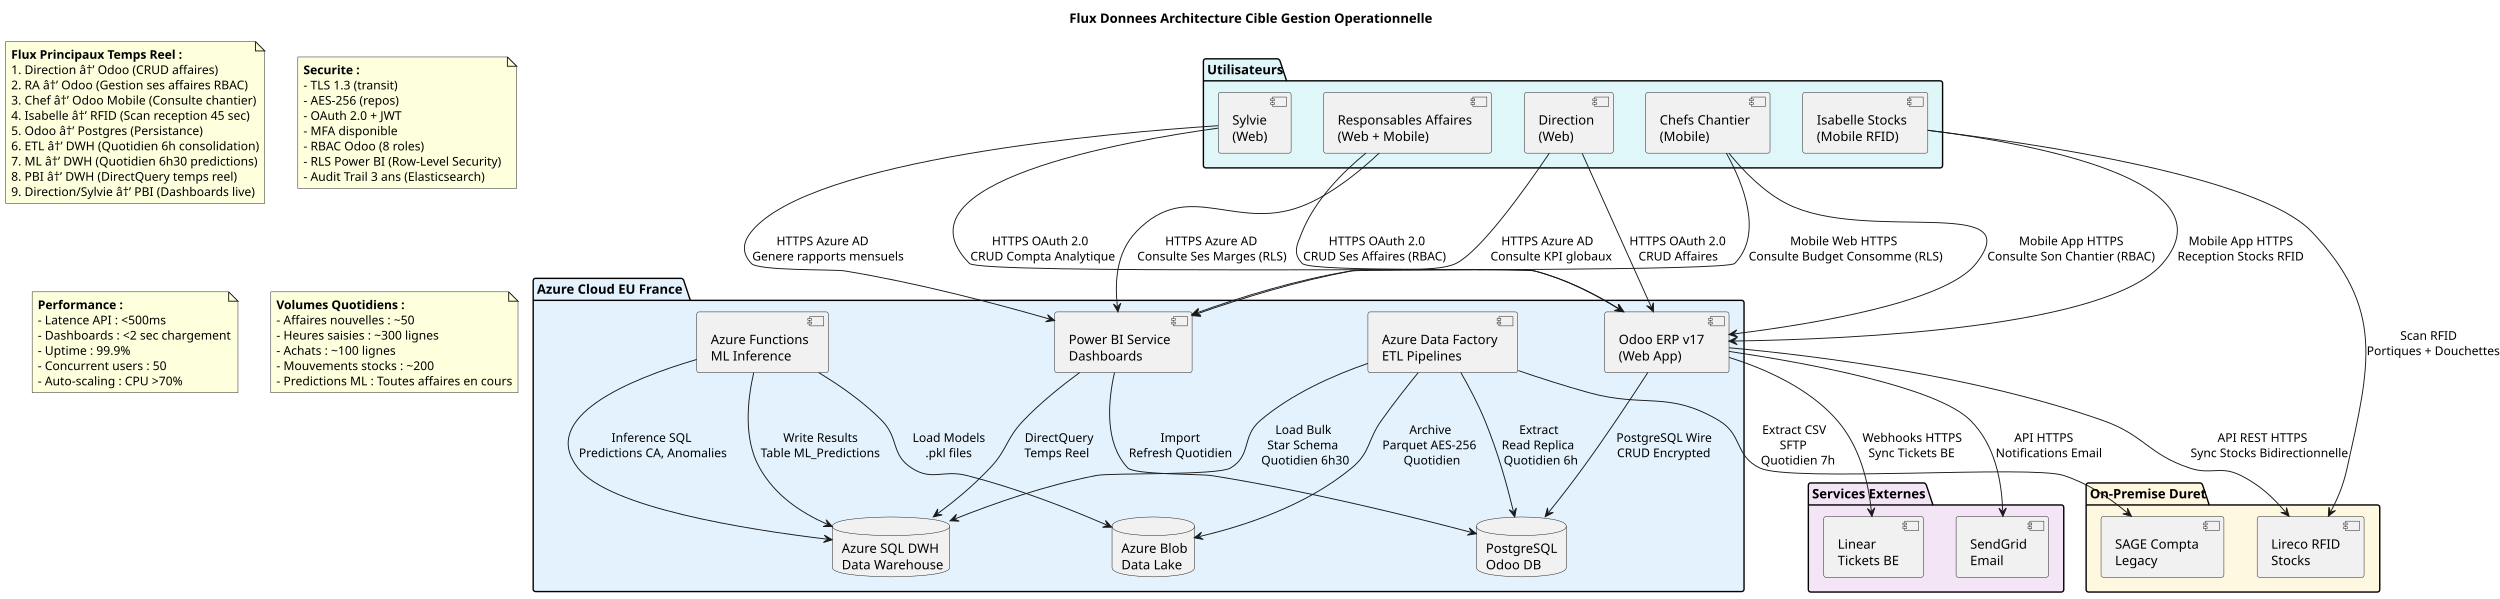
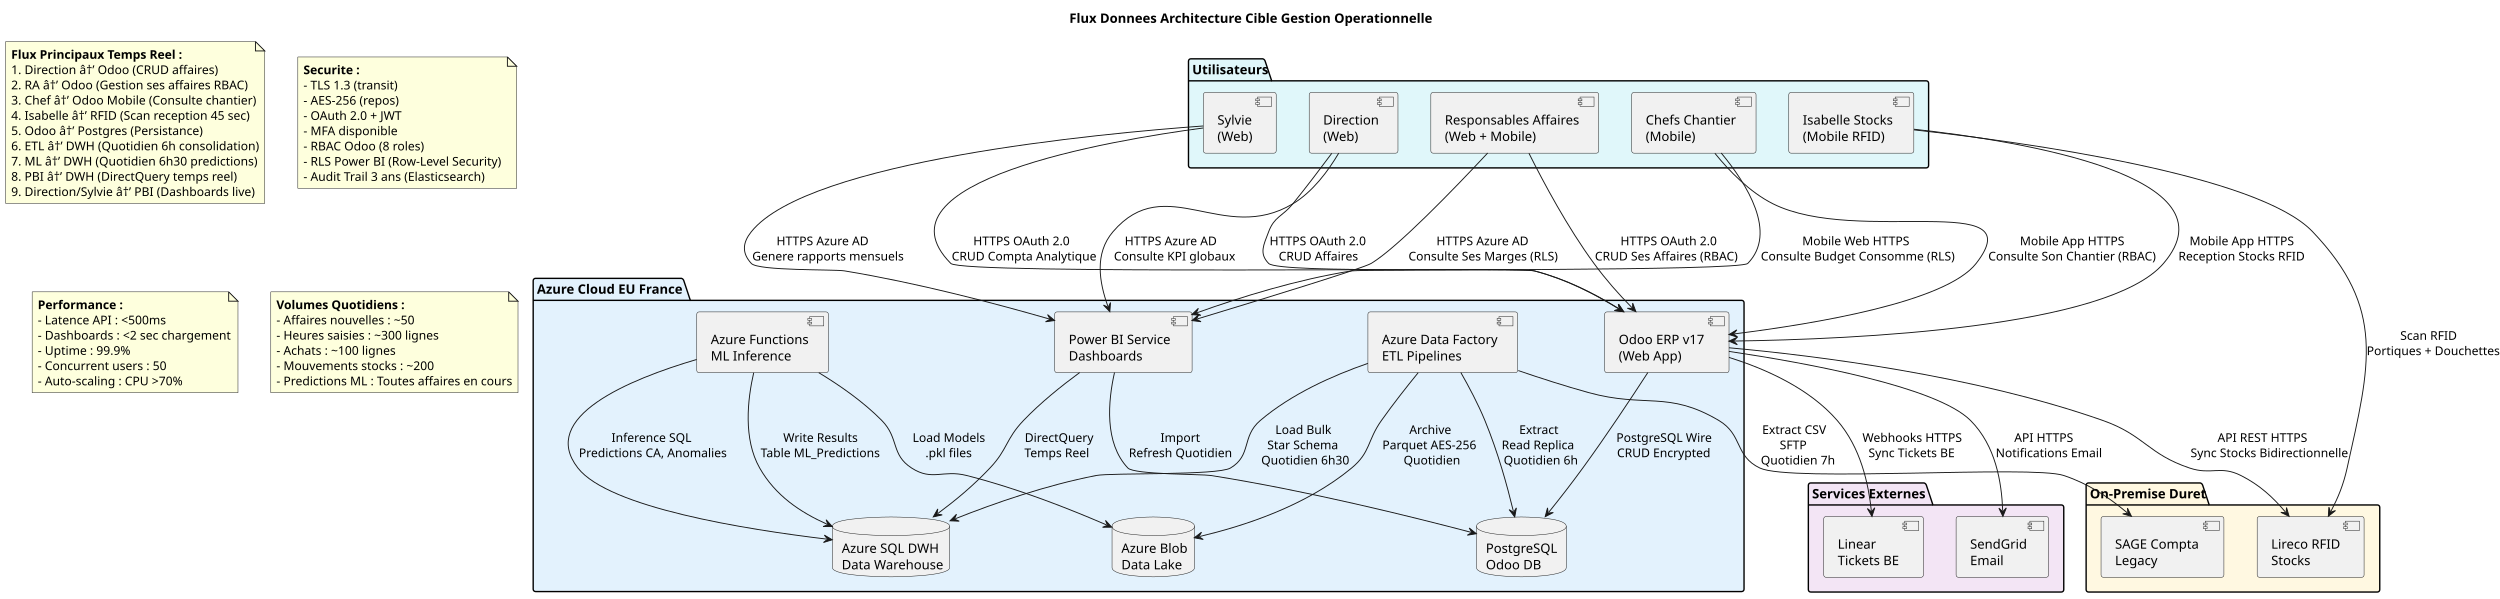
<svg xmlns="http://www.w3.org/2000/svg" contentStyleType="text/css" height="642px" preserveAspectRatio="none" style="width:2682px;height:642px;background:#FFFFFF;" version="1.1" viewBox="0 0 2682 642" width="2682px" zoomAndPan="magnify">
  <defs />
  <g>
    <text fill="#000000" font-family="sans-serif" font-size="14" font-weight="bold" lengthAdjust="spacing" textLength="374.185" x="1147.156" y="24.533">Flux Donnees Architecture Cible Gestion Operationnelle</text>
    <g id="cluster_Utilisateurs">
-       <path d="M1293.5,63.109 L1370.748,63.109 A3.75,3.75 0 0 1 1373.248,65.609 L1380.248,86.719 L2081.5,86.719 A2.5,2.5 0 0 1 2084,89.219 L2084,177.609 A2.5,2.5 0 0 1 2081.5,180.109 L1293.5,180.109 A2.5,2.5 0 0 1 1291,177.609 L1291,65.609 A2.5,2.5 0 0 1 1293.5,63.109 " fill="#E0F7FA" style="stroke:#000000;stroke-width:1.5;" />
-       <line style="stroke:#000000;stroke-width:1.5;" x1="1291" x2="1380.248" y1="86.719" y2="86.719" />
-       <text fill="#000000" font-family="sans-serif" font-size="14" font-weight="bold" lengthAdjust="spacing" textLength="76.248" x="1295" y="79.643">Utilisateurs</text>
+       <path d="M1277.5,63.109 L1354.748,63.109 A3.75,3.75 0 0 1 1357.248,65.609 L1364.248,86.719 L2066.5,86.719 A2.5,2.5 0 0 1 2069,89.219 L2069,177.609 A2.5,2.5 0 0 1 2066.5,180.109 L1277.5,180.109 A2.5,2.5 0 0 1 1275,177.609 L1275,65.609 A2.5,2.5 0 0 1 1277.5,63.109 " fill="#E0F7FA" style="stroke:#000000;stroke-width:1.5;" />
+       <line style="stroke:#000000;stroke-width:1.5;" x1="1275" x2="1364.248" y1="86.719" y2="86.719" />
+       <text fill="#000000" font-family="sans-serif" font-size="14" font-weight="bold" lengthAdjust="spacing" textLength="76.248" x="1279" y="79.643">Utilisateurs</text>
    </g>
    <g id="cluster_Azure Cloud EU France">
      <path d="M574.5,298.609 L731.079,298.609 A3.75,3.75 0 0 1 733.579,301.109 L740.579,322.219 L1868.5,322.219 A2.5,2.5 0 0 1 1871,324.719 L1871,632.109 A2.5,2.5 0 0 1 1868.5,634.609 L574.5,634.609 A2.5,2.5 0 0 1 572,632.109 L572,301.109 A2.5,2.5 0 0 1 574.5,298.609 " fill="#E3F2FD" style="stroke:#000000;stroke-width:1.5;" />
      <line style="stroke:#000000;stroke-width:1.5;" x1="572" x2="740.579" y1="322.219" y2="322.219" />
      <text fill="#000000" font-family="sans-serif" font-size="14" font-weight="bold" lengthAdjust="spacing" textLength="155.579" x="576" y="315.143">Azure Cloud EU France</text>
    </g>
    <g id="cluster_On-Premise Duret">
      <path d="M2240.5,518.109 L2360.534,518.109 A3.75,3.75 0 0 1 2363.034,520.609 L2370.034,541.719 L2550.5,541.719 A2.5,2.5 0 0 1 2553,544.219 L2553,632.609 A2.5,2.5 0 0 1 2550.5,635.109 L2240.5,635.109 A2.5,2.5 0 0 1 2238,632.609 L2238,520.609 A2.5,2.5 0 0 1 2240.5,518.109 " fill="#FFF8E1" style="stroke:#000000;stroke-width:1.5;" />
      <line style="stroke:#000000;stroke-width:1.5;" x1="2238" x2="2370.034" y1="541.719" y2="541.719" />
      <text fill="#000000" font-family="sans-serif" font-size="14" font-weight="bold" lengthAdjust="spacing" textLength="119.034" x="2242" y="534.643">On-Premise Duret</text>
    </g>
    <g id="cluster_Services Externes">
      <path d="M1942.5,518.109 L2064.141,518.109 A3.75,3.75 0 0 1 2066.641,520.609 L2073.641,541.719 L2211.5,541.719 A2.5,2.5 0 0 1 2214,544.219 L2214,632.609 A2.5,2.5 0 0 1 2211.5,635.109 L1942.5,635.109 A2.5,2.5 0 0 1 1940,632.609 L1940,520.609 A2.5,2.5 0 0 1 1942.5,518.109 " fill="#F3E5F5" style="stroke:#000000;stroke-width:1.5;" />
      <line style="stroke:#000000;stroke-width:1.5;" x1="1940" x2="2073.641" y1="541.719" y2="541.719" />
      <text fill="#000000" font-family="sans-serif" font-size="14" font-weight="bold" lengthAdjust="spacing" textLength="120.641" x="1944" y="534.643">Services Externes</text>
    </g>
    <g id="elem_DIR">
-       <rect fill="#F1F1F1" height="65.219" rx="2.5" ry="2.5" style="stroke:#181818;stroke-width:0.5;" width="95.241" x="1635.5" y="99.109" />
-       <rect fill="#F1F1F1" height="10" style="stroke:#181818;stroke-width:0.5;" width="15" x="1710.741" y="104.109" />
-       <rect fill="#F1F1F1" height="2" style="stroke:#181818;stroke-width:0.5;" width="4" x="1708.741" y="106.109" />
-       <rect fill="#F1F1F1" height="2" style="stroke:#181818;stroke-width:0.5;" width="4" x="1708.741" y="110.109" />
-       <text fill="#000000" font-family="sans-serif" font-size="14" lengthAdjust="spacing" textLength="55.241" x="1650.5" y="133.643">Direction</text>
-       <text fill="#000000" font-family="sans-serif" font-size="14" lengthAdjust="spacing" textLength="38.11" x="1650.5" y="151.252">(Web)</text>
+       <rect fill="#F1F1F1" height="65.219" rx="2.5" ry="2.5" style="stroke:#181818;stroke-width:0.5;" width="95.241" x="1404.5" y="99.109" />
+       <rect fill="#F1F1F1" height="10" style="stroke:#181818;stroke-width:0.5;" width="15" x="1479.741" y="104.109" />
+       <rect fill="#F1F1F1" height="2" style="stroke:#181818;stroke-width:0.5;" width="4" x="1477.741" y="106.109" />
+       <rect fill="#F1F1F1" height="2" style="stroke:#181818;stroke-width:0.5;" width="4" x="1477.741" y="110.109" />
+       <text fill="#000000" font-family="sans-serif" font-size="14" lengthAdjust="spacing" textLength="55.241" x="1419.5" y="133.643">Direction</text>
+       <text fill="#000000" font-family="sans-serif" font-size="14" lengthAdjust="spacing" textLength="38.11" x="1419.5" y="151.252">(Web)</text>
    </g>
    <g id="elem_SYL">
-       <rect fill="#F1F1F1" height="65.219" rx="2.5" ry="2.5" style="stroke:#181818;stroke-width:0.5;" width="78.11" x="1307" y="99.109" />
-       <rect fill="#F1F1F1" height="10" style="stroke:#181818;stroke-width:0.5;" width="15" x="1365.11" y="104.109" />
-       <rect fill="#F1F1F1" height="2" style="stroke:#181818;stroke-width:0.5;" width="4" x="1363.11" y="106.109" />
-       <rect fill="#F1F1F1" height="2" style="stroke:#181818;stroke-width:0.5;" width="4" x="1363.11" y="110.109" />
-       <text fill="#000000" font-family="sans-serif" font-size="14" lengthAdjust="spacing" textLength="37.345" x="1322" y="133.643">Sylvie</text>
-       <text fill="#000000" font-family="sans-serif" font-size="14" lengthAdjust="spacing" textLength="38.11" x="1322" y="151.252">(Web)</text>
+       <rect fill="#F1F1F1" height="65.219" rx="2.5" ry="2.5" style="stroke:#181818;stroke-width:0.5;" width="78.11" x="1291" y="99.109" />
+       <rect fill="#F1F1F1" height="10" style="stroke:#181818;stroke-width:0.5;" width="15" x="1349.11" y="104.109" />
+       <rect fill="#F1F1F1" height="2" style="stroke:#181818;stroke-width:0.5;" width="4" x="1347.11" y="106.109" />
+       <rect fill="#F1F1F1" height="2" style="stroke:#181818;stroke-width:0.5;" width="4" x="1347.11" y="110.109" />
+       <text fill="#000000" font-family="sans-serif" font-size="14" lengthAdjust="spacing" textLength="37.345" x="1306" y="133.643">Sylvie</text>
+       <text fill="#000000" font-family="sans-serif" font-size="14" lengthAdjust="spacing" textLength="38.11" x="1306" y="151.252">(Web)</text>
    </g>
    <g id="elem_RA">
-       <rect fill="#F1F1F1" height="65.219" rx="2.5" ry="2.5" style="stroke:#181818;stroke-width:0.5;" width="180.075" x="1420" y="99.109" />
-       <rect fill="#F1F1F1" height="10" style="stroke:#181818;stroke-width:0.5;" width="15" x="1580.075" y="104.109" />
-       <rect fill="#F1F1F1" height="2" style="stroke:#181818;stroke-width:0.5;" width="4" x="1578.075" y="106.109" />
-       <rect fill="#F1F1F1" height="2" style="stroke:#181818;stroke-width:0.5;" width="4" x="1578.075" y="110.109" />
-       <text fill="#000000" font-family="sans-serif" font-size="14" lengthAdjust="spacing" textLength="140.075" x="1435" y="133.643">Responsables Affaires</text>
-       <text fill="#000000" font-family="sans-serif" font-size="14" lengthAdjust="spacing" textLength="95.307" x="1435" y="151.252">(Web + Mobile)</text>
+       <rect fill="#F1F1F1" height="65.219" rx="2.5" ry="2.5" style="stroke:#181818;stroke-width:0.5;" width="180.075" x="1535" y="99.109" />
+       <rect fill="#F1F1F1" height="10" style="stroke:#181818;stroke-width:0.5;" width="15" x="1695.075" y="104.109" />
+       <rect fill="#F1F1F1" height="2" style="stroke:#181818;stroke-width:0.5;" width="4" x="1693.075" y="106.109" />
+       <rect fill="#F1F1F1" height="2" style="stroke:#181818;stroke-width:0.5;" width="4" x="1693.075" y="110.109" />
+       <text fill="#000000" font-family="sans-serif" font-size="14" lengthAdjust="spacing" textLength="140.075" x="1550" y="133.643">Responsables Affaires</text>
+       <text fill="#000000" font-family="sans-serif" font-size="14" lengthAdjust="spacing" textLength="95.307" x="1550" y="151.252">(Web + Mobile)</text>
    </g>
    <g id="elem_CHEF">
-       <rect fill="#F1F1F1" height="65.219" rx="2.5" ry="2.5" style="stroke:#181818;stroke-width:0.5;" width="133.379" x="1765.5" y="99.109" />
-       <rect fill="#F1F1F1" height="10" style="stroke:#181818;stroke-width:0.5;" width="15" x="1878.879" y="104.109" />
-       <rect fill="#F1F1F1" height="2" style="stroke:#181818;stroke-width:0.5;" width="4" x="1876.879" y="106.109" />
-       <rect fill="#F1F1F1" height="2" style="stroke:#181818;stroke-width:0.5;" width="4" x="1876.879" y="110.109" />
-       <text fill="#000000" font-family="sans-serif" font-size="14" lengthAdjust="spacing" textLength="93.379" x="1780.5" y="133.643">Chefs Chantier</text>
-       <text fill="#000000" font-family="sans-serif" font-size="14" lengthAdjust="spacing" textLength="50.565" x="1780.5" y="151.252">(Mobile)</text>
+       <rect fill="#F1F1F1" height="65.219" rx="2.5" ry="2.5" style="stroke:#181818;stroke-width:0.5;" width="133.379" x="1750.5" y="99.109" />
+       <rect fill="#F1F1F1" height="10" style="stroke:#181818;stroke-width:0.5;" width="15" x="1863.879" y="104.109" />
+       <rect fill="#F1F1F1" height="2" style="stroke:#181818;stroke-width:0.5;" width="4" x="1861.879" y="106.109" />
+       <rect fill="#F1F1F1" height="2" style="stroke:#181818;stroke-width:0.5;" width="4" x="1861.879" y="110.109" />
+       <text fill="#000000" font-family="sans-serif" font-size="14" lengthAdjust="spacing" textLength="93.379" x="1765.5" y="133.643">Chefs Chantier</text>
+       <text fill="#000000" font-family="sans-serif" font-size="14" lengthAdjust="spacing" textLength="50.565" x="1765.5" y="151.252">(Mobile)</text>
    </g>
    <g id="elem_ISA">
-       <rect fill="#F1F1F1" height="65.219" rx="2.5" ry="2.5" style="stroke:#181818;stroke-width:0.5;" width="134.158" x="1934" y="99.109" />
-       <rect fill="#F1F1F1" height="10" style="stroke:#181818;stroke-width:0.5;" width="15" x="2048.158" y="104.109" />
-       <rect fill="#F1F1F1" height="2" style="stroke:#181818;stroke-width:0.5;" width="4" x="2046.158" y="106.109" />
-       <rect fill="#F1F1F1" height="2" style="stroke:#181818;stroke-width:0.5;" width="4" x="2046.158" y="110.109" />
-       <text fill="#000000" font-family="sans-serif" font-size="14" lengthAdjust="spacing" textLength="94.158" x="1949" y="133.643">Isabelle Stocks</text>
-       <text fill="#000000" font-family="sans-serif" font-size="14" lengthAdjust="spacing" textLength="87.117" x="1949" y="151.252">(Mobile RFID)</text>
+       <rect fill="#F1F1F1" height="65.219" rx="2.5" ry="2.5" style="stroke:#181818;stroke-width:0.5;" width="134.158" x="1919" y="99.109" />
+       <rect fill="#F1F1F1" height="10" style="stroke:#181818;stroke-width:0.5;" width="15" x="2033.158" y="104.109" />
+       <rect fill="#F1F1F1" height="2" style="stroke:#181818;stroke-width:0.5;" width="4" x="2031.158" y="106.109" />
+       <rect fill="#F1F1F1" height="2" style="stroke:#181818;stroke-width:0.5;" width="4" x="2031.158" y="110.109" />
+       <text fill="#000000" font-family="sans-serif" font-size="14" lengthAdjust="spacing" textLength="94.158" x="1934" y="133.643">Isabelle Stocks</text>
+       <text fill="#000000" font-family="sans-serif" font-size="14" lengthAdjust="spacing" textLength="87.117" x="1934" y="151.252">(Mobile RFID)</text>
    </g>
    <g id="elem_Odoo">
      <rect fill="#F1F1F1" height="65.219" rx="2.5" ry="2.5" style="stroke:#181818;stroke-width:0.5;" width="133.386" x="1721.5" y="334.609" />
      <rect fill="#F1F1F1" height="10" style="stroke:#181818;stroke-width:0.5;" width="15" x="1834.886" y="339.609" />
      <rect fill="#F1F1F1" height="2" style="stroke:#181818;stroke-width:0.5;" width="4" x="1832.886" y="341.609" />
      <rect fill="#F1F1F1" height="2" style="stroke:#181818;stroke-width:0.5;" width="4" x="1832.886" y="345.609" />
      <text fill="#000000" font-family="sans-serif" font-size="14" lengthAdjust="spacing" textLength="93.386" x="1736.5" y="369.143">Odoo ERP v17</text>
      <text fill="#000000" font-family="sans-serif" font-size="14" lengthAdjust="spacing" textLength="66.91" x="1736.5" y="386.752">(Web App)</text>
    </g>
    <g id="elem_PBI">
      <rect fill="#F1F1F1" height="65.219" rx="2.5" ry="2.5" style="stroke:#181818;stroke-width:0.5;" width="147.372" x="1131.5" y="334.609" />
      <rect fill="#F1F1F1" height="10" style="stroke:#181818;stroke-width:0.5;" width="15" x="1258.872" y="339.609" />
      <rect fill="#F1F1F1" height="2" style="stroke:#181818;stroke-width:0.5;" width="4" x="1256.872" y="341.609" />
      <rect fill="#F1F1F1" height="2" style="stroke:#181818;stroke-width:0.5;" width="4" x="1256.872" y="345.609" />
      <text fill="#000000" font-family="sans-serif" font-size="14" lengthAdjust="spacing" textLength="107.372" x="1146.5" y="369.143">Power BI Service</text>
      <text fill="#000000" font-family="sans-serif" font-size="14" lengthAdjust="spacing" textLength="75.489" x="1146.5" y="386.752">Dashboards</text>
    </g>
    <g id="elem_Postgres">
      <path d="M1584,564.609 C1584,554.609 1632.131,554.609 1632.131,554.609 C1632.131,554.609 1680.262,554.609 1680.262,564.609 L1680.262,608.828 C1680.262,618.828 1632.131,618.828 1632.131,618.828 C1632.131,618.828 1584,618.828 1584,608.828 L1584,564.609 " fill="#F1F1F1" style="stroke:#181818;stroke-width:0.5;" />
      <path d="M1584,564.609 C1584,574.609 1632.131,574.609 1632.131,574.609 C1632.131,574.609 1680.262,574.609 1680.262,564.609 " fill="none" style="stroke:#181818;stroke-width:0.5;" />
      <text fill="#000000" font-family="sans-serif" font-size="14" lengthAdjust="spacing" textLength="76.262" x="1594" y="593.143">PostgreSQL</text>
      <text fill="#000000" font-family="sans-serif" font-size="14" lengthAdjust="spacing" textLength="57.586" x="1594" y="610.752">Odoo DB</text>
    </g>
    <g id="elem_DWH">
      <path d="M893,564.609 C893,554.609 955.9,554.609 955.9,554.609 C955.9,554.609 1018.8,554.609 1018.8,564.609 L1018.8,608.828 C1018.8,618.828 955.9,618.828 955.9,618.828 C955.9,618.828 893,618.828 893,608.828 L893,564.609 " fill="#F1F1F1" style="stroke:#181818;stroke-width:0.5;" />
      <path d="M893,564.609 C893,574.609 955.9,574.609 955.9,574.609 C955.9,574.609 1018.8,574.609 1018.8,564.609 " fill="none" style="stroke:#181818;stroke-width:0.5;" />
      <text fill="#000000" font-family="sans-serif" font-size="14" lengthAdjust="spacing" textLength="105.8" x="903" y="593.143">Azure SQL DWH</text>
      <text fill="#000000" font-family="sans-serif" font-size="14" lengthAdjust="spacing" textLength="105.055" x="903" y="610.752">Data Warehouse</text>
    </g>
    <g id="elem_Blob">
      <path d="M1193,564.609 C1193,554.609 1237.241,554.609 1237.241,554.609 C1237.241,554.609 1281.482,554.609 1281.482,564.609 L1281.482,608.828 C1281.482,618.828 1237.241,618.828 1237.241,618.828 C1237.241,618.828 1193,618.828 1193,608.828 L1193,564.609 " fill="#F1F1F1" style="stroke:#181818;stroke-width:0.5;" />
      <path d="M1193,564.609 C1193,574.609 1237.241,574.609 1237.241,574.609 C1237.241,574.609 1281.482,574.609 1281.482,564.609 " fill="none" style="stroke:#181818;stroke-width:0.5;" />
      <text fill="#000000" font-family="sans-serif" font-size="14" lengthAdjust="spacing" textLength="68.482" x="1203" y="593.143">Azure Blob</text>
      <text fill="#000000" font-family="sans-serif" font-size="14" lengthAdjust="spacing" textLength="63.82" x="1203" y="610.752">Data Lake</text>
    </g>
    <g id="elem_ADF">
      <rect fill="#F1F1F1" height="65.219" rx="2.5" ry="2.5" style="stroke:#181818;stroke-width:0.5;" width="160.6" x="1467.5" y="334.609" />
      <rect fill="#F1F1F1" height="10" style="stroke:#181818;stroke-width:0.5;" width="15" x="1608.1" y="339.609" />
      <rect fill="#F1F1F1" height="2" style="stroke:#181818;stroke-width:0.5;" width="4" x="1606.1" y="341.609" />
      <rect fill="#F1F1F1" height="2" style="stroke:#181818;stroke-width:0.5;" width="4" x="1606.1" y="345.609" />
      <text fill="#000000" font-family="sans-serif" font-size="14" lengthAdjust="spacing" textLength="120.6" x="1482.5" y="369.143">Azure Data Factory</text>
      <text fill="#000000" font-family="sans-serif" font-size="14" lengthAdjust="spacing" textLength="86.379" x="1482.5" y="386.752">ETL Pipelines</text>
    </g>
    <g id="elem_ML">
      <rect fill="#F1F1F1" height="65.219" rx="2.5" ry="2.5" style="stroke:#181818;stroke-width:0.5;" width="141.158" x="747.5" y="334.609" />
      <rect fill="#F1F1F1" height="10" style="stroke:#181818;stroke-width:0.5;" width="15" x="868.658" y="339.609" />
      <rect fill="#F1F1F1" height="2" style="stroke:#181818;stroke-width:0.5;" width="4" x="866.658" y="341.609" />
      <rect fill="#F1F1F1" height="2" style="stroke:#181818;stroke-width:0.5;" width="4" x="866.658" y="345.609" />
      <text fill="#000000" font-family="sans-serif" font-size="14" lengthAdjust="spacing" textLength="101.158" x="762.5" y="369.143">Azure Functions</text>
      <text fill="#000000" font-family="sans-serif" font-size="14" lengthAdjust="spacing" textLength="81.71" x="762.5" y="386.752">ML Inference</text>
    </g>
    <g id="elem_SAGE">
      <rect fill="#F1F1F1" height="65.219" rx="2.5" ry="2.5" style="stroke:#181818;stroke-width:0.5;" width="131.814" x="2254" y="554.109" />
      <rect fill="#F1F1F1" height="10" style="stroke:#181818;stroke-width:0.5;" width="15" x="2365.814" y="559.109" />
      <rect fill="#F1F1F1" height="2" style="stroke:#181818;stroke-width:0.5;" width="4" x="2363.814" y="561.109" />
      <rect fill="#F1F1F1" height="2" style="stroke:#181818;stroke-width:0.5;" width="4" x="2363.814" y="565.109" />
      <text fill="#000000" font-family="sans-serif" font-size="14" lengthAdjust="spacing" textLength="91.814" x="2269" y="588.643">SAGE Compta</text>
      <text fill="#000000" font-family="sans-serif" font-size="14" lengthAdjust="spacing" textLength="45.145" x="2269" y="606.252">Legacy</text>
    </g>
    <g id="elem_Lireco">
      <rect fill="#F1F1F1" height="65.219" rx="2.5" ry="2.5" style="stroke:#181818;stroke-width:0.5;" width="114.683" x="2421.5" y="554.109" />
      <rect fill="#F1F1F1" height="10" style="stroke:#181818;stroke-width:0.5;" width="15" x="2516.183" y="559.109" />
      <rect fill="#F1F1F1" height="2" style="stroke:#181818;stroke-width:0.5;" width="4" x="2514.183" y="561.109" />
      <rect fill="#F1F1F1" height="2" style="stroke:#181818;stroke-width:0.5;" width="4" x="2514.183" y="565.109" />
      <text fill="#000000" font-family="sans-serif" font-size="14" lengthAdjust="spacing" textLength="74.683" x="2436.5" y="588.643">Lireco RFID</text>
      <text fill="#000000" font-family="sans-serif" font-size="14" lengthAdjust="spacing" textLength="42.014" x="2436.5" y="606.252">Stocks</text>
    </g>
    <g id="elem_Linear">
      <rect fill="#F1F1F1" height="65.219" rx="2.5" ry="2.5" style="stroke:#181818;stroke-width:0.5;" width="106.903" x="1956.5" y="554.109" />
      <rect fill="#F1F1F1" height="10" style="stroke:#181818;stroke-width:0.5;" width="15" x="2043.403" y="559.109" />
      <rect fill="#F1F1F1" height="2" style="stroke:#181818;stroke-width:0.5;" width="4" x="2041.403" y="561.109" />
      <rect fill="#F1F1F1" height="2" style="stroke:#181818;stroke-width:0.5;" width="4" x="2041.403" y="565.109" />
      <text fill="#000000" font-family="sans-serif" font-size="14" lengthAdjust="spacing" textLength="38.917" x="1971.5" y="588.643">Linear</text>
      <text fill="#000000" font-family="sans-serif" font-size="14" lengthAdjust="spacing" textLength="66.903" x="1971.5" y="606.252">Tickets BE</text>
    </g>
    <g id="elem_SendGrid">
      <rect fill="#F1F1F1" height="65.219" rx="2.5" ry="2.5" style="stroke:#181818;stroke-width:0.5;" width="99.144" x="2098.5" y="554.109" />
      <rect fill="#F1F1F1" height="10" style="stroke:#181818;stroke-width:0.5;" width="15" x="2177.644" y="559.109" />
      <rect fill="#F1F1F1" height="2" style="stroke:#181818;stroke-width:0.5;" width="4" x="2175.644" y="561.109" />
      <rect fill="#F1F1F1" height="2" style="stroke:#181818;stroke-width:0.5;" width="4" x="2175.644" y="565.109" />
      <text fill="#000000" font-family="sans-serif" font-size="14" lengthAdjust="spacing" textLength="59.145" x="2113.5" y="588.643">SendGrid</text>
      <text fill="#000000" font-family="sans-serif" font-size="14" lengthAdjust="spacing" textLength="35.007" x="2113.5" y="606.252">Email</text>
    </g>
    <g id="elem_N1">
      <path d="M6,44.609 L6,218.125 L284.048,218.125 L284.048,54.609 L274.048,44.609 L6,44.609 " fill="#FEFFDD" style="stroke:#181818;stroke-width:0.5;" />
      <path d="M274.048,44.609 L274.048,54.609 L284.048,54.609 L274.048,44.609 " fill="#FEFFDD" style="stroke:#181818;stroke-width:1;" />
      <text fill="#000000" font-family="sans-serif" font-size="13" font-weight="bold" lengthAdjust="spacing" textLength="181.327" x="12" y="63.105">Flux Principaux Temps Reel :</text>
      <text fill="#000000" font-family="sans-serif" font-size="13" lengthAdjust="spacing" textLength="215.833" x="12" y="79.456">1. Direction â†’ Odoo (CRUD affaires)</text>
      <text fill="#000000" font-family="sans-serif" font-size="13" lengthAdjust="spacing" textLength="253.417" x="12" y="95.808">2. RA â†’ Odoo (Gestion ses affaires RBAC)</text>
      <text fill="#000000" font-family="sans-serif" font-size="13" lengthAdjust="spacing" textLength="251.278" x="12" y="112.159">3. Chef â†’ Odoo Mobile (Consulte chantier)</text>
      <text fill="#000000" font-family="sans-serif" font-size="13" lengthAdjust="spacing" textLength="252.713" x="12" y="128.511">4. Isabelle â†’ RFID (Scan reception 45 sec)</text>
      <text fill="#000000" font-family="sans-serif" font-size="13" lengthAdjust="spacing" textLength="199.964" x="12" y="144.862">5. Odoo â†’ Postgres (Persistance)</text>
      <text fill="#000000" font-family="sans-serif" font-size="13" lengthAdjust="spacing" textLength="257.048" x="12" y="161.214">6. ETL â†’ DWH (Quotidien 6h consolidation)</text>
      <text fill="#000000" font-family="sans-serif" font-size="13" lengthAdjust="spacing" textLength="252.707" x="12" y="177.565">7. ML â†’ DWH (Quotidien 6h30 predictions)</text>
      <text fill="#000000" font-family="sans-serif" font-size="13" lengthAdjust="spacing" textLength="234.59" x="12" y="193.917">8. PBI â†’ DWH (DirectQuery temps reel)</text>
      <text fill="#000000" font-family="sans-serif" font-size="13" lengthAdjust="spacing" textLength="252.694" x="12" y="210.269">9. Direction/Sylvie â†’ PBI (Dashboards live)</text>
    </g>
    <g id="elem_N2">
      <path d="M319.5,61.109 L319.5,201.922 L554.34,201.922 L554.34,71.109 L544.34,61.109 L319.5,61.109 " fill="#FEFFDD" style="stroke:#181818;stroke-width:0.5;" />
      <path d="M544.34,61.109 L544.34,71.109 L554.34,71.109 L544.34,61.109 " fill="#FEFFDD" style="stroke:#181818;stroke-width:1;" />
      <text fill="#000000" font-family="sans-serif" font-size="13" font-weight="bold" lengthAdjust="spacing" textLength="59.243" x="325.5" y="79.605">Securite :</text>
      <text fill="#000000" font-family="sans-serif" font-size="13" lengthAdjust="spacing" textLength="101.137" x="325.5" y="95.956">- TLS 1.3 (transit)</text>
      <text fill="#000000" font-family="sans-serif" font-size="13" lengthAdjust="spacing" textLength="104.762" x="325.5" y="112.308">- AES-256 (repos)</text>
      <text fill="#000000" font-family="sans-serif" font-size="13" lengthAdjust="spacing" textLength="108.005" x="325.5" y="128.659">- OAuth 2.0 + JWT</text>
      <text fill="#000000" font-family="sans-serif" font-size="13" lengthAdjust="spacing" textLength="97.538" x="325.5" y="145.011">- MFA disponible</text>
      <text fill="#000000" font-family="sans-serif" font-size="13" lengthAdjust="spacing" textLength="130.762" x="325.5" y="161.362">- RBAC Odoo (8 roles)</text>
      <text fill="#000000" font-family="sans-serif" font-size="13" lengthAdjust="spacing" textLength="213.84" x="325.5" y="177.714">- RLS Power BI (Row-Level Security)</text>
      <text fill="#000000" font-family="sans-serif" font-size="13" lengthAdjust="spacing" textLength="191.452" x="325.5" y="194.065">- Audit Trail 3 ans (Elasticsearch)</text>
    </g>
    <g id="elem_N3">
      <path d="M34.5,313.109 L34.5,421.219 L255.299,421.219 L255.299,323.109 L245.299,313.109 L34.5,313.109 " fill="#FEFFDD" style="stroke:#181818;stroke-width:0.5;" />
      <path d="M245.299,313.109 L245.299,323.109 L255.299,323.109 L245.299,313.109 " fill="#FEFFDD" style="stroke:#181818;stroke-width:1;" />
      <text fill="#000000" font-family="sans-serif" font-size="13" font-weight="bold" lengthAdjust="spacing" textLength="87.42" x="40.5" y="331.604">Performance :</text>
      <text fill="#000000" font-family="sans-serif" font-size="13" lengthAdjust="spacing" textLength="136.214" x="40.5" y="347.956">- Latence API : &lt;500ms</text>
      <text fill="#000000" font-family="sans-serif" font-size="13" lengthAdjust="spacing" textLength="199.799" x="40.5" y="364.308">- Dashboards : &lt;2 sec chargement</text>
      <text fill="#000000" font-family="sans-serif" font-size="13" lengthAdjust="spacing" textLength="96.814" x="40.5" y="380.659">- Uptime : 99.9%</text>
      <text fill="#000000" font-family="sans-serif" font-size="13" lengthAdjust="spacing" textLength="132.945" x="40.5" y="397.011">- Concurrent users : 50</text>
      <text fill="#000000" font-family="sans-serif" font-size="13" lengthAdjust="spacing" textLength="154.984" x="40.5" y="413.362">- Auto-scaling : CPU &gt;70%</text>
    </g>
    <g id="elem_N4">
      <path d="M290.5,313.109 L290.5,421.219 L555.713,421.219 L555.713,323.109 L545.713,313.109 L290.5,313.109 " fill="#FEFFDD" style="stroke:#181818;stroke-width:0.5;" />
      <path d="M545.713,313.109 L545.713,323.109 L555.713,323.109 L545.713,313.109 " fill="#FEFFDD" style="stroke:#181818;stroke-width:1;" />
      <text fill="#000000" font-family="sans-serif" font-size="13" font-weight="bold" lengthAdjust="spacing" textLength="133.625" x="296.5" y="331.604">Volumes Quotidiens :</text>
      <text fill="#000000" font-family="sans-serif" font-size="13" lengthAdjust="spacing" textLength="143.438" x="296.5" y="347.956">- Affaires nouvelles : ~50</text>
      <text fill="#000000" font-family="sans-serif" font-size="13" lengthAdjust="spacing" textLength="170.892" x="296.5" y="364.308">- Heures saisies : ~300 lignes</text>
      <text fill="#000000" font-family="sans-serif" font-size="13" lengthAdjust="spacing" textLength="125.379" x="296.5" y="380.659">- Achats : ~100 lignes</text>
      <text fill="#000000" font-family="sans-serif" font-size="13" lengthAdjust="spacing" textLength="162.932" x="296.5" y="397.011">- Mouvements stocks : ~200</text>
      <text fill="#000000" font-family="sans-serif" font-size="13" lengthAdjust="spacing" textLength="244.213" x="296.5" y="413.362">- Predictions ML : Toutes affaires en cours</text>
    </g>
    <g id="link_DIR_Odoo">
-       <path d="M1697.38,164.589 C1717.49,209.299 1751.32,284.537 1771.33,329.047 " fill="none" id="DIR-to-Odoo" style="stroke:#181818;stroke-width:1;" />
-       <polygon fill="#181818" points="1773.79,334.519,1773.748,324.671,1771.74,329.959,1766.451,327.951,1773.79,334.519" style="stroke:#181818;stroke-width:1;" />
-       <text fill="#000000" font-family="sans-serif" font-size="13" lengthAdjust="spacing" textLength="104.762" x="1748" y="263.104">HTTPS OAuth 2.0</text>
-       <text fill="#000000" font-family="sans-serif" font-size="13" lengthAdjust="spacing" textLength="85.236" x="1757.763" y="279.456">CRUD Affaires</text>
+       <path d="M1428.73,164.449 C1416.55,180.839 1401.25,201.009 1387,218.609 C1375.9,232.319 1367.17,232.079 1361,248.609 C1355.72,262.769 1350.47,271.779 1361,282.609 C1372.04,293.969 1630.69,286.559 1646,290.609 C1680.01,299.599 1709.827,314.89 1736.537,331.29 " fill="none" id="DIR-to-Odoo" style="stroke:#181818;stroke-width:1;" />
+       <polygon fill="#181818" points="1741.65,334.429,1736.073,326.312,1737.389,331.813,1731.887,333.129,1741.65,334.429" style="stroke:#181818;stroke-width:1;" />
+       <text fill="#000000" font-family="sans-serif" font-size="13" lengthAdjust="spacing" textLength="104.762" x="1362" y="263.104">HTTPS OAuth 2.0</text>
+       <text fill="#000000" font-family="sans-serif" font-size="13" lengthAdjust="spacing" textLength="85.236" x="1371.763" y="279.456">CRUD Affaires</text>
    </g>
    <g id="link_DIR_PBI">
-       <path d="M1662.2,164.239 C1635.13,204.259 1588.21,269.569 1562,282.609 C1539.66,293.719 1474.53,286.019 1450,290.609 C1391.27,301.609 1332.426,319.854 1284.346,336.614 " fill="none" id="DIR-to-PBI" style="stroke:#181818;stroke-width:1;" />
-       <polygon fill="#181818" points="1278.68,338.589,1288.495,339.404,1283.401,336.944,1285.862,331.85,1278.68,338.589" style="stroke:#181818;stroke-width:1;" />
-       <text fill="#000000" font-family="sans-serif" font-size="13" lengthAdjust="spacing" textLength="101.855" x="1610.584" y="263.104">HTTPS Azure AD</text>
-       <text fill="#000000" font-family="sans-serif" font-size="13" lengthAdjust="spacing" textLength="125.023" x="1599" y="279.456">Consulte KPI globaux</text>
+       <path d="M1436.2,164.249 C1425.07,183.119 1408.36,205.839 1387,218.609 C1312.49,263.159 1250.47,182.679 1194,248.609 C1174.01,271.949 1179.186,302.635 1188.585,328.715 " fill="none" id="DIR-to-PBI" style="stroke:#181818;stroke-width:1;" />
+       <polygon fill="#181818" points="1190.62,334.359,1191.331,324.536,1188.925,329.656,1183.805,327.249,1190.62,334.359" style="stroke:#181818;stroke-width:1;" />
+       <text fill="#000000" font-family="sans-serif" font-size="13" lengthAdjust="spacing" textLength="101.855" x="1206.584" y="263.104">HTTPS Azure AD</text>
+       <text fill="#000000" font-family="sans-serif" font-size="13" lengthAdjust="spacing" textLength="125.023" x="1195" y="279.456">Consulte KPI globaux</text>
    </g>
    <g id="link_SYL_Odoo">
-       <path d="M1306.84,137.459 C1206.53,151.269 954.08,195.549 1040,282.609 C1051.83,294.589 1629.69,286.429 1646,290.609 C1680.21,299.379 1710.185,314.766 1736.915,331.276 " fill="none" id="SYL-to-Odoo" style="stroke:#181818;stroke-width:1;" />
-       <polygon fill="#181818" points="1742.02,334.429,1736.465,326.297,1737.766,331.802,1732.261,333.103,1742.02,334.429" style="stroke:#181818;stroke-width:1;" />
-       <text fill="#000000" font-family="sans-serif" font-size="13" lengthAdjust="spacing" textLength="104.762" x="1064.121" y="263.104">HTTPS OAuth 2.0</text>
-       <text fill="#000000" font-family="sans-serif" font-size="13" lengthAdjust="spacing" textLength="151.004" x="1041" y="279.456">CRUD Compta Analytique</text>
+       <path d="M1290.72,137.309 C1189.4,150.819 933.05,194.539 1020,282.609 C1032.22,294.989 1629.15,286.299 1646,290.609 C1680.22,299.369 1710.185,314.756 1736.915,331.266 " fill="none" id="SYL-to-Odoo" style="stroke:#181818;stroke-width:1;" />
+       <polygon fill="#181818" points="1742.02,334.419,1736.465,326.287,1737.766,331.792,1732.261,333.093,1742.02,334.419" style="stroke:#181818;stroke-width:1;" />
+       <text fill="#000000" font-family="sans-serif" font-size="13" lengthAdjust="spacing" textLength="104.762" x="1044.121" y="263.104">HTTPS OAuth 2.0</text>
+       <text fill="#000000" font-family="sans-serif" font-size="13" lengthAdjust="spacing" textLength="151.004" x="1021" y="279.456">CRUD Compta Analytique</text>
    </g>
    <g id="link_SYL_PBI">
-       <path d="M1306.9,134.859 C1193.65,142.279 869.43,170.109 806,248.609 C796.5,260.359 795.75,271.509 806,282.609 C813.56,290.799 895,288.789 906,290.609 C983.92,303.469 1065.543,324.922 1125.623,342.192 " fill="none" id="SYL-to-PBI" style="stroke:#181818;stroke-width:1;" />
+       <path d="M1290.86,135.139 C1179.87,143.209 867.17,172.409 806,248.609 C796.54,260.389 795.75,271.509 806,282.609 C813.56,290.799 895,288.789 906,290.609 C983.92,303.469 1065.543,324.922 1125.623,342.192 " fill="none" id="SYL-to-PBI" style="stroke:#181818;stroke-width:1;" />
      <polygon fill="#181818" points="1131.39,343.849,1123.845,337.519,1126.585,342.468,1121.635,345.207,1131.39,343.849" style="stroke:#181818;stroke-width:1;" />
      <text fill="#000000" font-family="sans-serif" font-size="13" lengthAdjust="spacing" textLength="101.855" x="833.029" y="263.104">HTTPS Azure AD</text>
      <text fill="#000000" font-family="sans-serif" font-size="13" lengthAdjust="spacing" textLength="153.912" x="807" y="279.456">Genere rapports mensuels</text>
    </g>
    <g id="link_RA_Odoo">
-       <path d="M1465.41,164.169 C1440.14,184.919 1410.87,214.489 1397,248.609 C1391.31,262.609 1386.49,271.749 1397,282.609 C1406.63,292.549 1632.63,287.049 1646,290.609 C1679.99,299.669 1709.805,314.963 1736.515,331.343 " fill="none" id="RA-to-Odoo" style="stroke:#181818;stroke-width:1;" />
-       <polygon fill="#181818" points="1741.63,334.479,1736.049,326.365,1737.368,331.865,1731.867,333.184,1741.63,334.479" style="stroke:#181818;stroke-width:1;" />
-       <text fill="#000000" font-family="sans-serif" font-size="13" lengthAdjust="spacing" textLength="104.762" x="1425.438" y="263.104">HTTPS OAuth 2.0</text>
-       <text fill="#000000" font-family="sans-serif" font-size="13" lengthAdjust="spacing" textLength="159.637" x="1398" y="279.456">CRUD Ses Affaires (RBAC)</text>
+       <path d="M1640.23,164.379 C1655.86,195.679 1681.83,244.249 1710,282.609 C1723.39,300.839 1736.122,315.103 1750.782,330.073 " fill="none" id="RA-to-Odoo" style="stroke:#181818;stroke-width:1;" />
+       <polygon fill="#181818" points="1754.98,334.359,1751.541,325.13,1751.482,330.787,1745.825,330.728,1754.98,334.359" style="stroke:#181818;stroke-width:1;" />
+       <text fill="#000000" font-family="sans-serif" font-size="13" lengthAdjust="spacing" textLength="104.762" x="1738.438" y="263.104">HTTPS OAuth 2.0</text>
+       <text fill="#000000" font-family="sans-serif" font-size="13" lengthAdjust="spacing" textLength="159.637" x="1711" y="279.456">CRUD Ses Affaires (RBAC)</text>
    </g>
    <g id="link_RA_PBI">
-       <path d="M1479.68,164.149 C1459.7,182.999 1431.95,205.699 1403,218.609 C1327.32,252.339 1276.32,188.769 1219,248.609 C1197.47,271.089 1195.887,302.143 1198.697,328.623 " fill="none" id="RA-to-PBI" style="stroke:#181818;stroke-width:1;" />
-       <polygon fill="#181818" points="1199.33,334.589,1202.358,325.217,1198.802,329.617,1194.403,326.062,1199.33,334.589" style="stroke:#181818;stroke-width:1;" />
-       <text fill="#000000" font-family="sans-serif" font-size="13" lengthAdjust="spacing" textLength="101.855" x="1249.993" y="263.104">HTTPS Azure AD</text>
-       <text fill="#000000" font-family="sans-serif" font-size="13" lengthAdjust="spacing" textLength="161.84" x="1220" y="279.456">Consulte Ses Marges (RLS)</text>
+       <path d="M1595.99,164.129 C1559.65,203.009 1498.8,266.009 1471,282.609 C1462.43,287.729 1360.142,319.198 1284.432,342.158 " fill="none" id="RA-to-PBI" style="stroke:#181818;stroke-width:1;" />
+       <polygon fill="#181818" points="1278.69,343.899,1288.464,345.115,1283.475,342.448,1286.142,337.46,1278.69,343.899" style="stroke:#181818;stroke-width:1;" />
+       <text fill="#000000" font-family="sans-serif" font-size="13" lengthAdjust="spacing" textLength="101.855" x="1540.993" y="263.104">HTTPS Azure AD</text>
+       <text fill="#000000" font-family="sans-serif" font-size="13" lengthAdjust="spacing" textLength="161.84" x="1511" y="279.456">Consulte Ses Marges (RLS)</text>
    </g>
    <g id="link_CHEF_Odoo">
-       <path d="M1854.76,164.349 C1870.12,183.269 1892.09,205.989 1917,218.609 C2001.39,261.369 2178.17,207.999 2120,282.609 C2087.75,323.969 1948.113,347.244 1860.793,358.174 " fill="none" id="CHEF-to-Odoo" style="stroke:#181818;stroke-width:1;" />
+       <path d="M1839.72,164.439 C1855.06,183.389 1877.03,206.109 1902,218.609 C1992.3,263.799 2182.09,202.969 2120,282.609 C2087.75,323.969 1948.113,347.244 1860.793,358.174 " fill="none" id="CHEF-to-Odoo" style="stroke:#181818;stroke-width:1;" />
      <polygon fill="#181818" points="1854.84,358.919,1864.267,361.771,1859.801,358.298,1863.274,353.832,1854.84,358.919" style="stroke:#181818;stroke-width:1;" />
-       <text fill="#000000" font-family="sans-serif" font-size="13" lengthAdjust="spacing" textLength="111.262" x="2165.963" y="263.104">Mobile App HTTPS</text>
-       <text fill="#000000" font-family="sans-serif" font-size="13" lengthAdjust="spacing" textLength="179.188" x="2132" y="279.456">Consulte Son Chantier (RBAC)</text>
+       <text fill="#000000" font-family="sans-serif" font-size="13" lengthAdjust="spacing" textLength="111.262" x="2166.963" y="263.104">Mobile App HTTPS</text>
+       <text fill="#000000" font-family="sans-serif" font-size="13" lengthAdjust="spacing" textLength="179.188" x="2133" y="279.456">Consulte Son Chantier (RBAC)</text>
    </g>
    <g id="link_CHEF_PBI">
-       <path d="M1852,164.149 C1870.74,198.079 1891.64,251.359 1861,282.609 C1853,290.759 1461.27,288.799 1450,290.609 C1391,300.079 1332.16,318.359 1284.15,335.529 " fill="none" id="CHEF-to-PBI" style="stroke:#181818;stroke-width:1;" />
-       <polygon fill="#181818" points="1278.5,337.549,1288.321,338.285,1283.208,335.866,1285.627,330.752,1278.5,337.549" style="stroke:#181818;stroke-width:1;" />
-       <text fill="#000000" font-family="sans-serif" font-size="13" lengthAdjust="spacing" textLength="114.861" x="1920.449" y="263.104">Mobile Web HTTPS</text>
-       <text fill="#000000" font-family="sans-serif" font-size="13" lengthAdjust="spacing" textLength="203.76" x="1876" y="279.456">Consulte Budget Consomme (RLS)</text>
+       <path d="M1846.51,164.139 C1874.25,197.559 1907.07,249.929 1875,282.609 C1866.73,291.039 1461.66,288.739 1450,290.609 C1391,300.059 1332.149,318.349 1284.149,335.519 " fill="none" id="CHEF-to-PBI" style="stroke:#181818;stroke-width:1;" />
+       <polygon fill="#181818" points="1278.5,337.539,1288.321,338.274,1283.208,335.855,1285.627,330.742,1278.5,337.539" style="stroke:#181818;stroke-width:1;" />
+       <text fill="#000000" font-family="sans-serif" font-size="13" lengthAdjust="spacing" textLength="114.861" x="1933.449" y="263.104">Mobile Web HTTPS</text>
+       <text fill="#000000" font-family="sans-serif" font-size="13" lengthAdjust="spacing" textLength="203.76" x="1889" y="279.456">Consulte Budget Consomme (RLS)</text>
    </g>
    <g id="link_ISA_Odoo">
-       <path d="M2068.3,139.699 C2182.69,154.319 2395.68,194.129 2320,282.609 C2260.83,351.789 1989.799,363.951 1860.629,365.851 " fill="none" id="ISA-to-Odoo" style="stroke:#181818;stroke-width:1;" />
-       <polygon fill="#181818" points="1854.63,365.939,1863.688,369.807,1859.63,365.866,1863.57,361.807,1854.63,365.939" style="stroke:#181818;stroke-width:1;" />
-       <text fill="#000000" font-family="sans-serif" font-size="13" lengthAdjust="spacing" textLength="111.262" x="2347.921" y="263.104">Mobile App HTTPS</text>
-       <text fill="#000000" font-family="sans-serif" font-size="13" lengthAdjust="spacing" textLength="135.103" x="2336" y="279.456">Reception Stocks RFID</text>
+       <path d="M2053.26,138.619 C2172.33,151.749 2400.54,189.639 2321,282.609 C2261.71,351.909 1990.169,364.013 1860.749,365.873 " fill="none" id="ISA-to-Odoo" style="stroke:#181818;stroke-width:1;" />
+       <polygon fill="#181818" points="1854.75,365.959,1863.807,369.83,1859.749,365.887,1863.692,361.83,1854.75,365.959" style="stroke:#181818;stroke-width:1;" />
+       <text fill="#000000" font-family="sans-serif" font-size="13" lengthAdjust="spacing" textLength="111.262" x="2348.921" y="263.104">Mobile App HTTPS</text>
+       <text fill="#000000" font-family="sans-serif" font-size="13" lengthAdjust="spacing" textLength="135.103" x="2337" y="279.456">Reception Stocks RFID</text>
    </g>
    <g id="link_ISA_Lireco">
-       <path d="M2068.01,139.899 C2186.04,154.129 2423.89,189.499 2480,248.609 C2558.43,331.239 2542.69,390.889 2518,502.109 C2514.01,520.069 2508.521,533.433 2500.611,548.553 " fill="none" id="ISA-to-Lireco" style="stroke:#181818;stroke-width:1;" />
+       <path d="M2053.34,139.329 C2174.65,152.849 2422.74,187.389 2481,248.609 C2559.5,331.089 2542.68,390.959 2518,502.109 C2514.01,520.069 2508.521,533.433 2500.611,548.553 " fill="none" id="ISA-to-Lireco" style="stroke:#181818;stroke-width:1;" />
      <polygon fill="#181818" points="2497.83,553.869,2505.546,547.749,2500.148,549.439,2498.458,544.04,2497.83,553.869" style="stroke:#181818;stroke-width:1;" />
      <text fill="#000000" font-family="sans-serif" font-size="13" lengthAdjust="spacing" textLength="63.572" x="2574.963" y="364.604">Scan RFID</text>
      <text fill="#000000" font-family="sans-serif" font-size="13" lengthAdjust="spacing" textLength="135.497" x="2539" y="380.956">Portiques + Douchettes</text>
    </g>
    <g id="link_Odoo_Postgres">
      <path d="M1767.76,399.719 C1749.95,427.179 1723.02,467.809 1698,502.109 C1685.15,519.729 1673.892,534.166 1661.422,549.656 " fill="none" id="Odoo-to-Postgres" style="stroke:#181818;stroke-width:1;" />
      <polygon fill="#181818" points="1657.66,554.329,1666.42,549.827,1660.795,550.435,1660.188,544.811,1657.66,554.329" style="stroke:#181818;stroke-width:1;" />
      <text fill="#000000" font-family="sans-serif" font-size="13" lengthAdjust="spacing" textLength="101.144" x="1734" y="474.104">PostgreSQL Wire</text>
      <text fill="#000000" font-family="sans-serif" font-size="13" lengthAdjust="spacing" textLength="99.696" x="1734.724" y="490.456">CRUD Encrypted</text>
    </g>
    <g id="link_Odoo_Lireco">
      <path d="M1854.84,373.089 C1947.25,381.489 2118.23,402.599 2256,451.109 C2300.46,466.769 2304.3,487.149 2349,502.109 C2372.42,509.949 2381.94,498.999 2404,510.109 C2424.3,520.329 2438.525,533.578 2451.865,549.348 " fill="none" id="Odoo-to-Lireco" style="stroke:#181818;stroke-width:1;" />
      <polygon fill="#181818" points="2455.74,553.929,2452.981,544.475,2452.511,550.112,2446.874,549.641,2455.74,553.929" style="stroke:#181818;stroke-width:1;" />
      <text fill="#000000" font-family="sans-serif" font-size="13" lengthAdjust="spacing" textLength="105.46" x="2378.92" y="474.104">API REST HTTPS</text>
      <text fill="#000000" font-family="sans-serif" font-size="13" lengthAdjust="spacing" textLength="163.3" x="2350" y="490.456">Sync Stocks Bidirectionnelle</text>
    </g>
    <g id="link_Odoo_Linear">
      <path d="M1854.89,383.439 C1893.87,395.639 1941.09,416.559 1971,451.109 C1996.06,480.059 2004.408,518.334 2007.608,548.084 " fill="none" id="Odoo-to-Linear" style="stroke:#181818;stroke-width:1;" />
      <polygon fill="#181818" points="2008.25,554.049,2011.264,544.673,2007.715,549.078,2003.31,545.529,2008.25,554.049" style="stroke:#181818;stroke-width:1;" />
      <text fill="#000000" font-family="sans-serif" font-size="13" lengthAdjust="spacing" textLength="107.644" x="1998" y="474.104">Webhooks HTTPS</text>
      <text fill="#000000" font-family="sans-serif" font-size="13" lengthAdjust="spacing" textLength="94.637" x="2004.503" y="490.456">Sync Tickets BE</text>
    </g>
    <g id="link_Odoo_SendGrid">
      <path d="M1854.78,376.969 C1939.21,389.509 2077.95,414.999 2114,451.109 C2141.06,478.209 2147.405,517.533 2148.495,547.993 " fill="none" id="Odoo-to-SendGrid" style="stroke:#181818;stroke-width:1;" />
      <polygon fill="#181818" points="2148.71,553.989,2152.386,544.852,2148.531,548.993,2144.391,545.138,2148.71,553.989" style="stroke:#181818;stroke-width:1;" />
      <text fill="#000000" font-family="sans-serif" font-size="13" lengthAdjust="spacing" textLength="67.177" x="2160.874" y="474.104">API HTTPS</text>
      <text fill="#000000" font-family="sans-serif" font-size="13" lengthAdjust="spacing" textLength="106.926" x="2141" y="490.456">Notifications Email</text>
    </g>
    <g id="link_ADF_Postgres">
      <path d="M1567.18,399.649 C1575.86,414.829 1585.78,433.519 1593,451.109 C1607.13,485.519 1616.889,521.008 1623.589,548.688 " fill="none" id="ADF-to-Postgres" style="stroke:#181818;stroke-width:1;" />
      <polygon fill="#181818" points="1625,554.519,1626.77,544.831,1623.824,549.66,1618.995,546.713,1625,554.519" style="stroke:#181818;stroke-width:1;" />
      <text fill="#000000" font-family="sans-serif" font-size="13" lengthAdjust="spacing" textLength="40.454" x="1629.795" y="465.604">Extract</text>
      <text fill="#000000" font-family="sans-serif" font-size="13" lengthAdjust="spacing" textLength="78.044" x="1611" y="481.956">Read Replica</text>
      <text fill="#000000" font-family="sans-serif" font-size="13" lengthAdjust="spacing" textLength="73.722" x="1613.161" y="498.308">Quotidien 6h</text>
    </g>
    <g id="link_ADF_SAGE">
      <path d="M1628.81,397.559 C1652.83,405.769 1679.32,414.299 1704,421.109 C1765.34,438.039 1789.26,418.669 1844,451.109 C1869.75,466.369 1860.94,489.309 1888,502.109 C1920.76,517.599 2179.63,498.649 2214,510.109 C2241.01,519.109 2262.514,533.682 2282.054,550.082 " fill="none" id="ADF-to-SAGE" style="stroke:#181818;stroke-width:1;" />
      <polygon fill="#181818" points="2286.65,553.939,2282.328,545.09,2282.82,550.725,2277.185,551.217,2286.65,553.939" style="stroke:#181818;stroke-width:1;" />
      <text fill="#000000" font-family="sans-serif" font-size="13" lengthAdjust="spacing" textLength="70.795" x="1890.463" y="465.604">Extract CSV</text>
      <text fill="#000000" font-family="sans-serif" font-size="13" lengthAdjust="spacing" textLength="33.224" x="1909.249" y="481.956">SFTP</text>
      <text fill="#000000" font-family="sans-serif" font-size="13" lengthAdjust="spacing" textLength="73.722" x="1889" y="498.308">Quotidien 7h</text>
    </g>
    <g id="link_ADF_DWH">
      <path d="M1467.48,389.819 C1429.43,402.989 1385.2,422.839 1352,451.109 C1331.63,468.459 1343.05,488.509 1320,502.109 C1306.2,510.249 1191.73,507.039 1176,510.109 C1121.71,520.719 1068.1,539.394 1024.8,556.504 " fill="none" id="ADF-to-DWH" style="stroke:#181818;stroke-width:1;" />
      <polygon fill="#181818" points="1019.22,558.709,1029.06,559.122,1023.87,556.872,1026.12,551.682,1019.22,558.709" style="stroke:#181818;stroke-width:1;" />
      <text fill="#000000" font-family="sans-serif" font-size="13" lengthAdjust="spacing" textLength="57.821" x="1368.18" y="465.604">Load Bulk</text>
      <text fill="#000000" font-family="sans-serif" font-size="13" lengthAdjust="spacing" textLength="75.144" x="1359.519" y="481.956">Star Schema</text>
      <text fill="#000000" font-family="sans-serif" font-size="13" lengthAdjust="spacing" textLength="88.182" x="1353" y="498.308">Quotidien 6h30</text>
    </g>
    <g id="link_ADF_Blob">
      <path d="M1521.44,399.789 C1509.05,414.999 1494.34,433.679 1482,451.109 C1466.54,472.949 1470.6,485.039 1450,502.109 C1400.15,543.419 1333.269,564.6 1287.009,575.53 " fill="none" id="ADF-to-Blob" style="stroke:#181818;stroke-width:1;" />
      <polygon fill="#181818" points="1281.17,576.909,1290.849,578.733,1286.036,575.76,1289.009,570.947,1281.17,576.909" style="stroke:#181818;stroke-width:1;" />
      <text fill="#000000" font-family="sans-serif" font-size="13" lengthAdjust="spacing" textLength="43.348" x="1511.914" y="465.604">Archive</text>
      <text fill="#000000" font-family="sans-serif" font-size="13" lengthAdjust="spacing" textLength="101.175" x="1483" y="481.956">Parquet AES-256</text>
      <text fill="#000000" font-family="sans-serif" font-size="13" lengthAdjust="spacing" textLength="55.65" x="1505.763" y="498.308">Quotidien</text>
    </g>
    <g id="link_ML_Blob">
      <path d="M878.37,399.799 C901.2,413.609 926.39,431.209 946,451.109 C964.78,470.169 955.51,487.609 978,502.109 C1000.24,516.449 1011.35,503.619 1037,510.109 C1092.05,524.039 1147.232,545.909 1187.152,563.159 " fill="none" id="ML-to-Blob" style="stroke:#181818;stroke-width:1;" />
      <polygon fill="#181818" points="1192.66,565.539,1185.985,558.298,1188.07,563.556,1182.812,565.641,1192.66,565.539" style="stroke:#181818;stroke-width:1;" />
      <text fill="#000000" font-family="sans-serif" font-size="13" lengthAdjust="spacing" textLength="74.439" x="979" y="474.104">Load Models</text>
      <text fill="#000000" font-family="sans-serif" font-size="13" lengthAdjust="spacing" textLength="46.96" x="992.74" y="490.456">.pkl files</text>
    </g>
    <g id="link_ML_DWH">
      <path d="M747.36,385.639 C674.57,407.119 577.3,447.499 620,502.109 C653.23,544.609 799.093,567.845 886.863,578.365 " fill="none" id="ML-to-DWH" style="stroke:#181818;stroke-width:1;" />
      <polygon fill="#181818" points="892.82,579.079,884.36,574.037,887.856,578.484,883.408,581.98,892.82,579.079" style="stroke:#181818;stroke-width:1;" />
      <text fill="#000000" font-family="sans-serif" font-size="13" lengthAdjust="spacing" textLength="83.827" x="656.036" y="474.104">Inference SQL</text>
      <text fill="#000000" font-family="sans-serif" font-size="13" lengthAdjust="spacing" textLength="153.899" x="621" y="490.456">Predictions CA, Anomalies</text>
    </g>
    <g id="link_ML_DWH">
      <path d="M808.56,399.869 C801.98,428.539 797.2,470.879 815,502.109 C831.84,531.649 858.207,549.341 887.377,562.441 " fill="none" id="ML-to-DWH-1" style="stroke:#181818;stroke-width:1;" />
      <polygon fill="#181818" points="892.85,564.899,886.279,557.563,888.289,562.851,883.001,564.861,892.85,564.899" style="stroke:#181818;stroke-width:1;" />
      <text fill="#000000" font-family="sans-serif" font-size="13" lengthAdjust="spacing" textLength="77.289" x="840.22" y="474.104">Write Results</text>
      <text fill="#000000" font-family="sans-serif" font-size="13" lengthAdjust="spacing" textLength="125.728" x="816" y="490.456">Table ML_Predictions</text>
    </g>
    <g id="link_PBI_DWH">
      <path d="M1158.26,399.669 C1138.54,414.139 1116.03,432.249 1098,451.109 C1078.83,471.169 1081.1,481.979 1062,502.109 C1043.78,521.309 1025.805,536.249 1006.035,550.949 " fill="none" id="PBI-to-DWH" style="stroke:#181818;stroke-width:1;" />
      <polygon fill="#181818" points="1001.22,554.529,1010.829,552.369,1005.232,551.546,1006.056,545.949,1001.22,554.529" style="stroke:#181818;stroke-width:1;" />
      <text fill="#000000" font-family="sans-serif" font-size="13" lengthAdjust="spacing" textLength="69.348" x="1099.365" y="474.104">DirectQuery</text>
      <text fill="#000000" font-family="sans-serif" font-size="13" lengthAdjust="spacing" textLength="70.078" x="1099" y="490.456">Temps Reel</text>
    </g>
    <g id="link_PBI_Postgres">
      <path d="M1195.64,399.679 C1188.76,430.069 1184.52,475.259 1210,502.109 C1216.83,509.309 1289.19,508.559 1299,510.109 C1401.48,526.259 1513.658,554.081 1578.058,571.041 " fill="none" id="PBI-to-Postgres" style="stroke:#181818;stroke-width:1;" />
      <polygon fill="#181818" points="1583.86,572.569,1576.175,566.409,1579.025,571.296,1574.138,574.145,1583.86,572.569" style="stroke:#181818;stroke-width:1;" />
      <text fill="#000000" font-family="sans-serif" font-size="13" lengthAdjust="spacing" textLength="36.842" x="1244.969" y="474.104">Import</text>
      <text fill="#000000" font-family="sans-serif" font-size="13" lengthAdjust="spacing" textLength="104.781" x="1211" y="490.456">Refresh Quotidien</text>
    </g>
  </g>
</svg>
